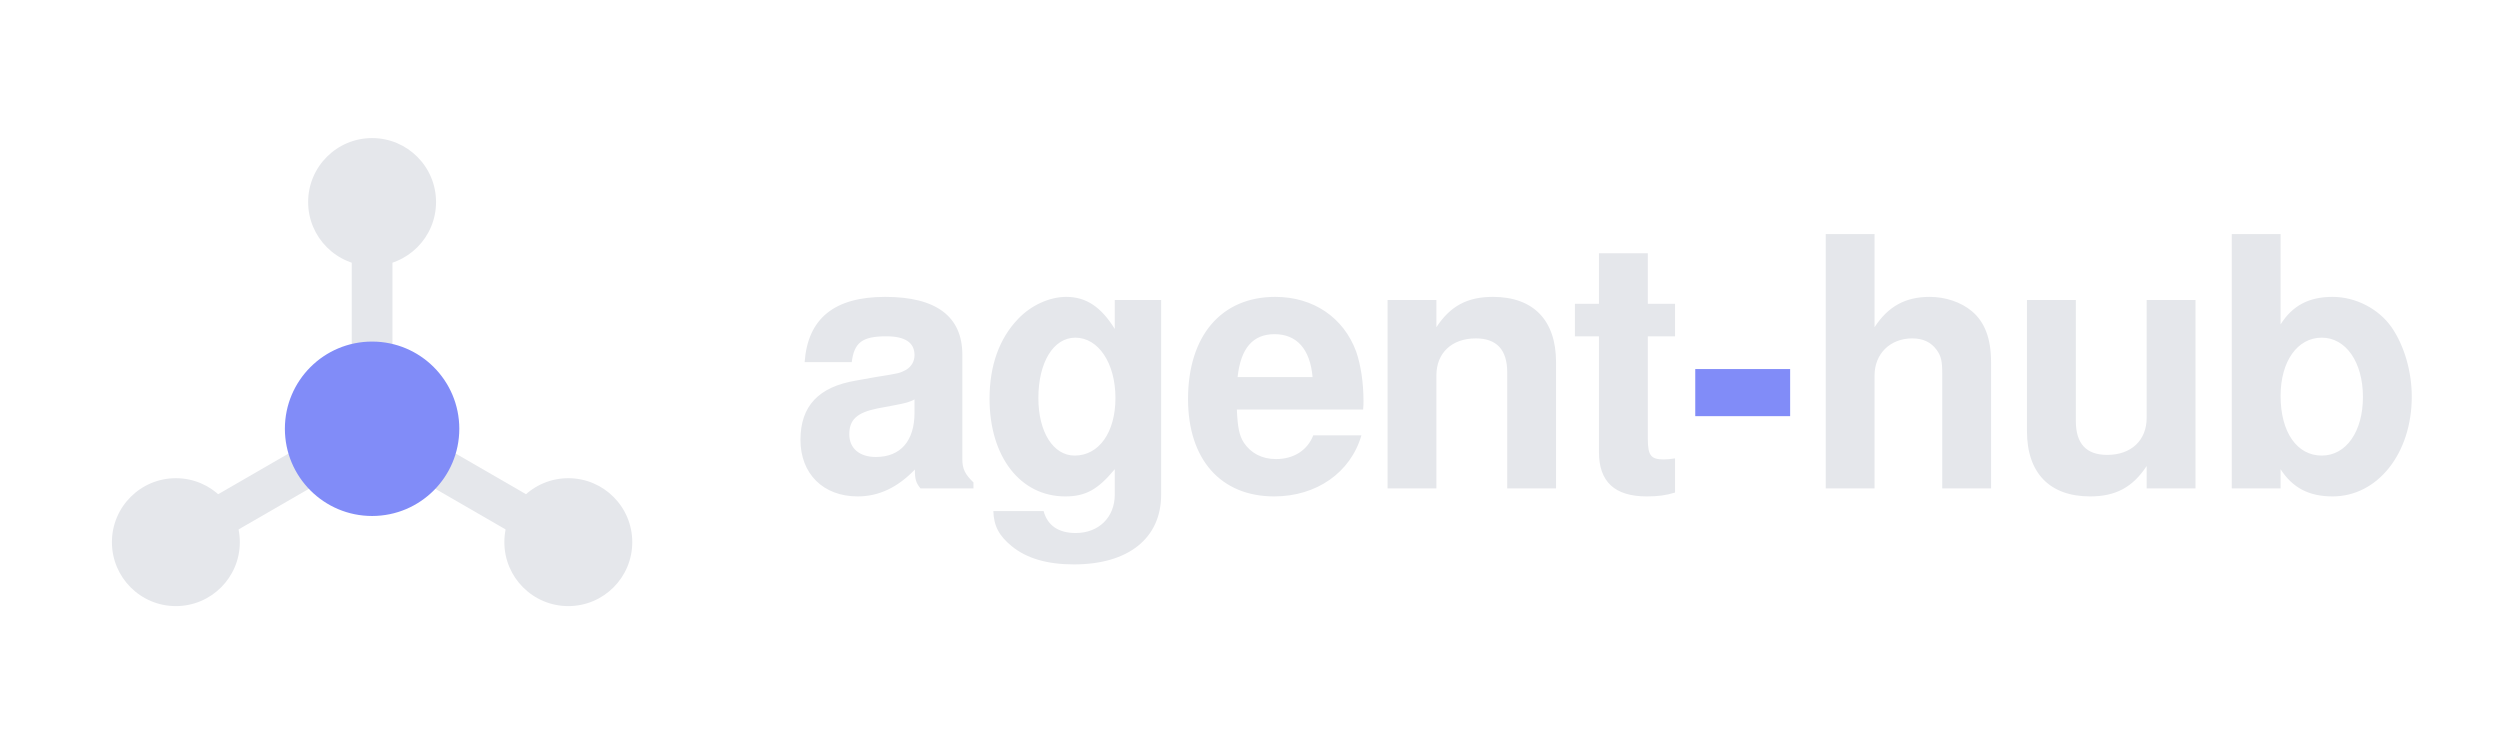
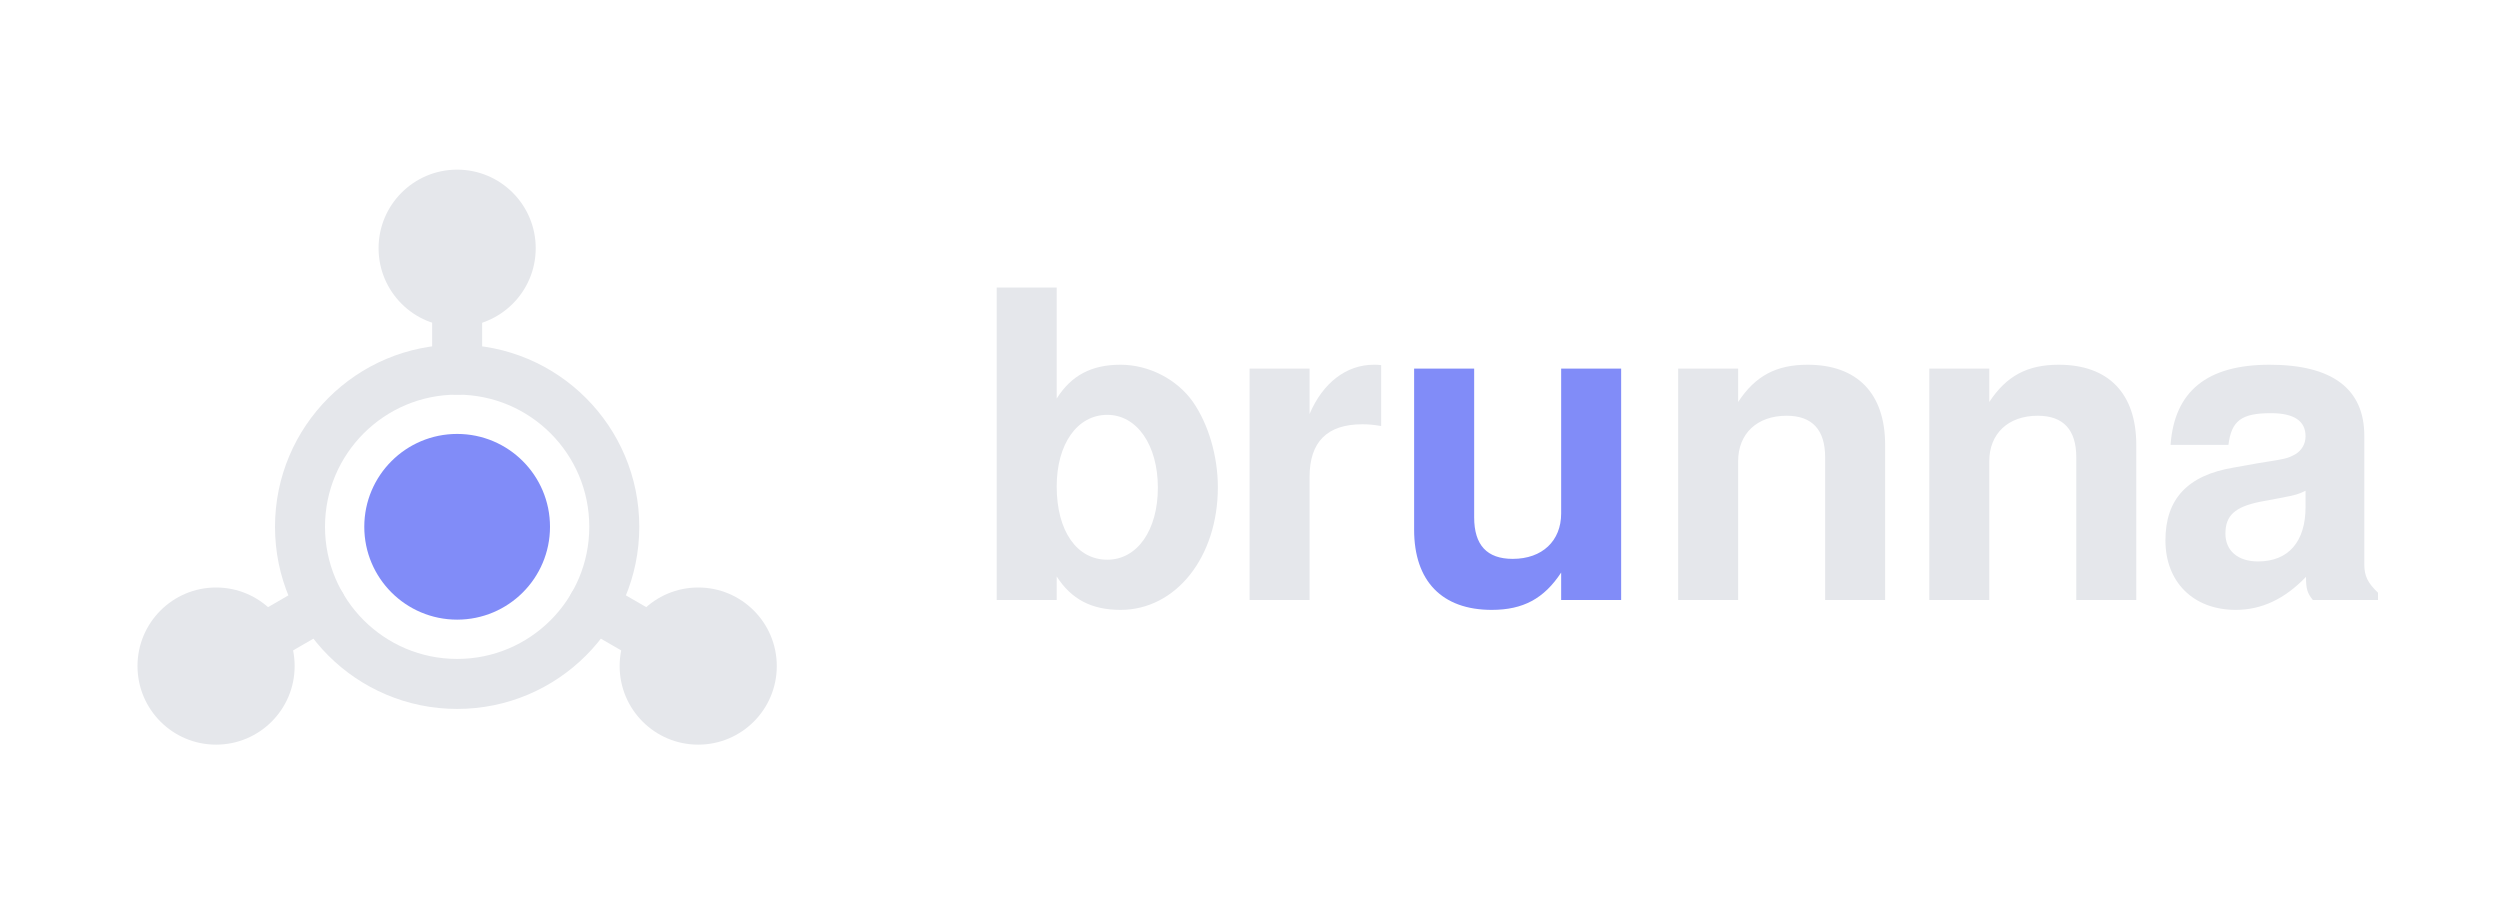
- <svg xmlns="http://www.w3.org/2000/svg" viewBox="0 0 860 256" role="img" aria-label="agent-hub">
-   <g transform="translate(0,0)">
-     <g stroke="#e5e7eb" stroke-width="14" stroke-linecap="round">
-       <line x1="128" y1="147.5" x2="128.0" y2="69.5" />
-       <line x1="128" y1="147.5" x2="195.5" y2="186.5" />
-       <line x1="128" y1="147.5" x2="60.5" y2="186.5" />
-     </g>
-     <g fill="#e5e7eb">
-       <circle cx="128.0" cy="69.5" r="22" />
-       <circle cx="195.5" cy="186.5" r="22" />
-       <circle cx="60.5" cy="186.5" r="22" />
-     </g>
-     <circle cx="128" cy="147.5" r="30" fill="#818cf8" />
+ <svg xmlns="http://www.w3.org/2000/svg" viewBox="0 0 700 256" role="img" aria-label="brunna">
+   <g stroke="#e5e7eb" stroke-width="14" stroke-linecap="round">
+     <line x1="128" y1="69.5" x2="128.0" y2="103.5" />
+     <line x1="195.5" y1="186.5" x2="166.1" y2="169.5" />
+     <line x1="60.5" y1="186.5" x2="89.9" y2="169.5" />
  </g>
-   <text x="272" y="168" font-family="ui-sans-serif, -apple-system, BlinkMacSystemFont, 'Segoe UI', Helvetica, Arial, sans-serif" font-size="120" font-weight="700" letter-spacing="-3" fill="#e5e7eb">agent<tspan fill="#818cf8">-</tspan>hub</text>
+   <g fill="#e5e7eb">
+     <circle cx="128" cy="69.5" r="22" />
+     <circle cx="195.5" cy="186.5" r="22" />
+     <circle cx="60.5" cy="186.5" r="22" />
+   </g>
+   <circle cx="128" cy="147.5" r="44" fill="none" stroke="#e5e7eb" stroke-width="14" />
+   <circle cx="128" cy="147.5" r="26" fill="#818cf8" />
+   <text x="272" y="168" font-family="ui-sans-serif, -apple-system, BlinkMacSystemFont, 'Segoe UI', Helvetica, Arial, sans-serif" font-size="120" font-weight="700" letter-spacing="-3" fill="#e5e7eb">br<tspan fill="#818cf8">u</tspan>nna</text>
</svg>
